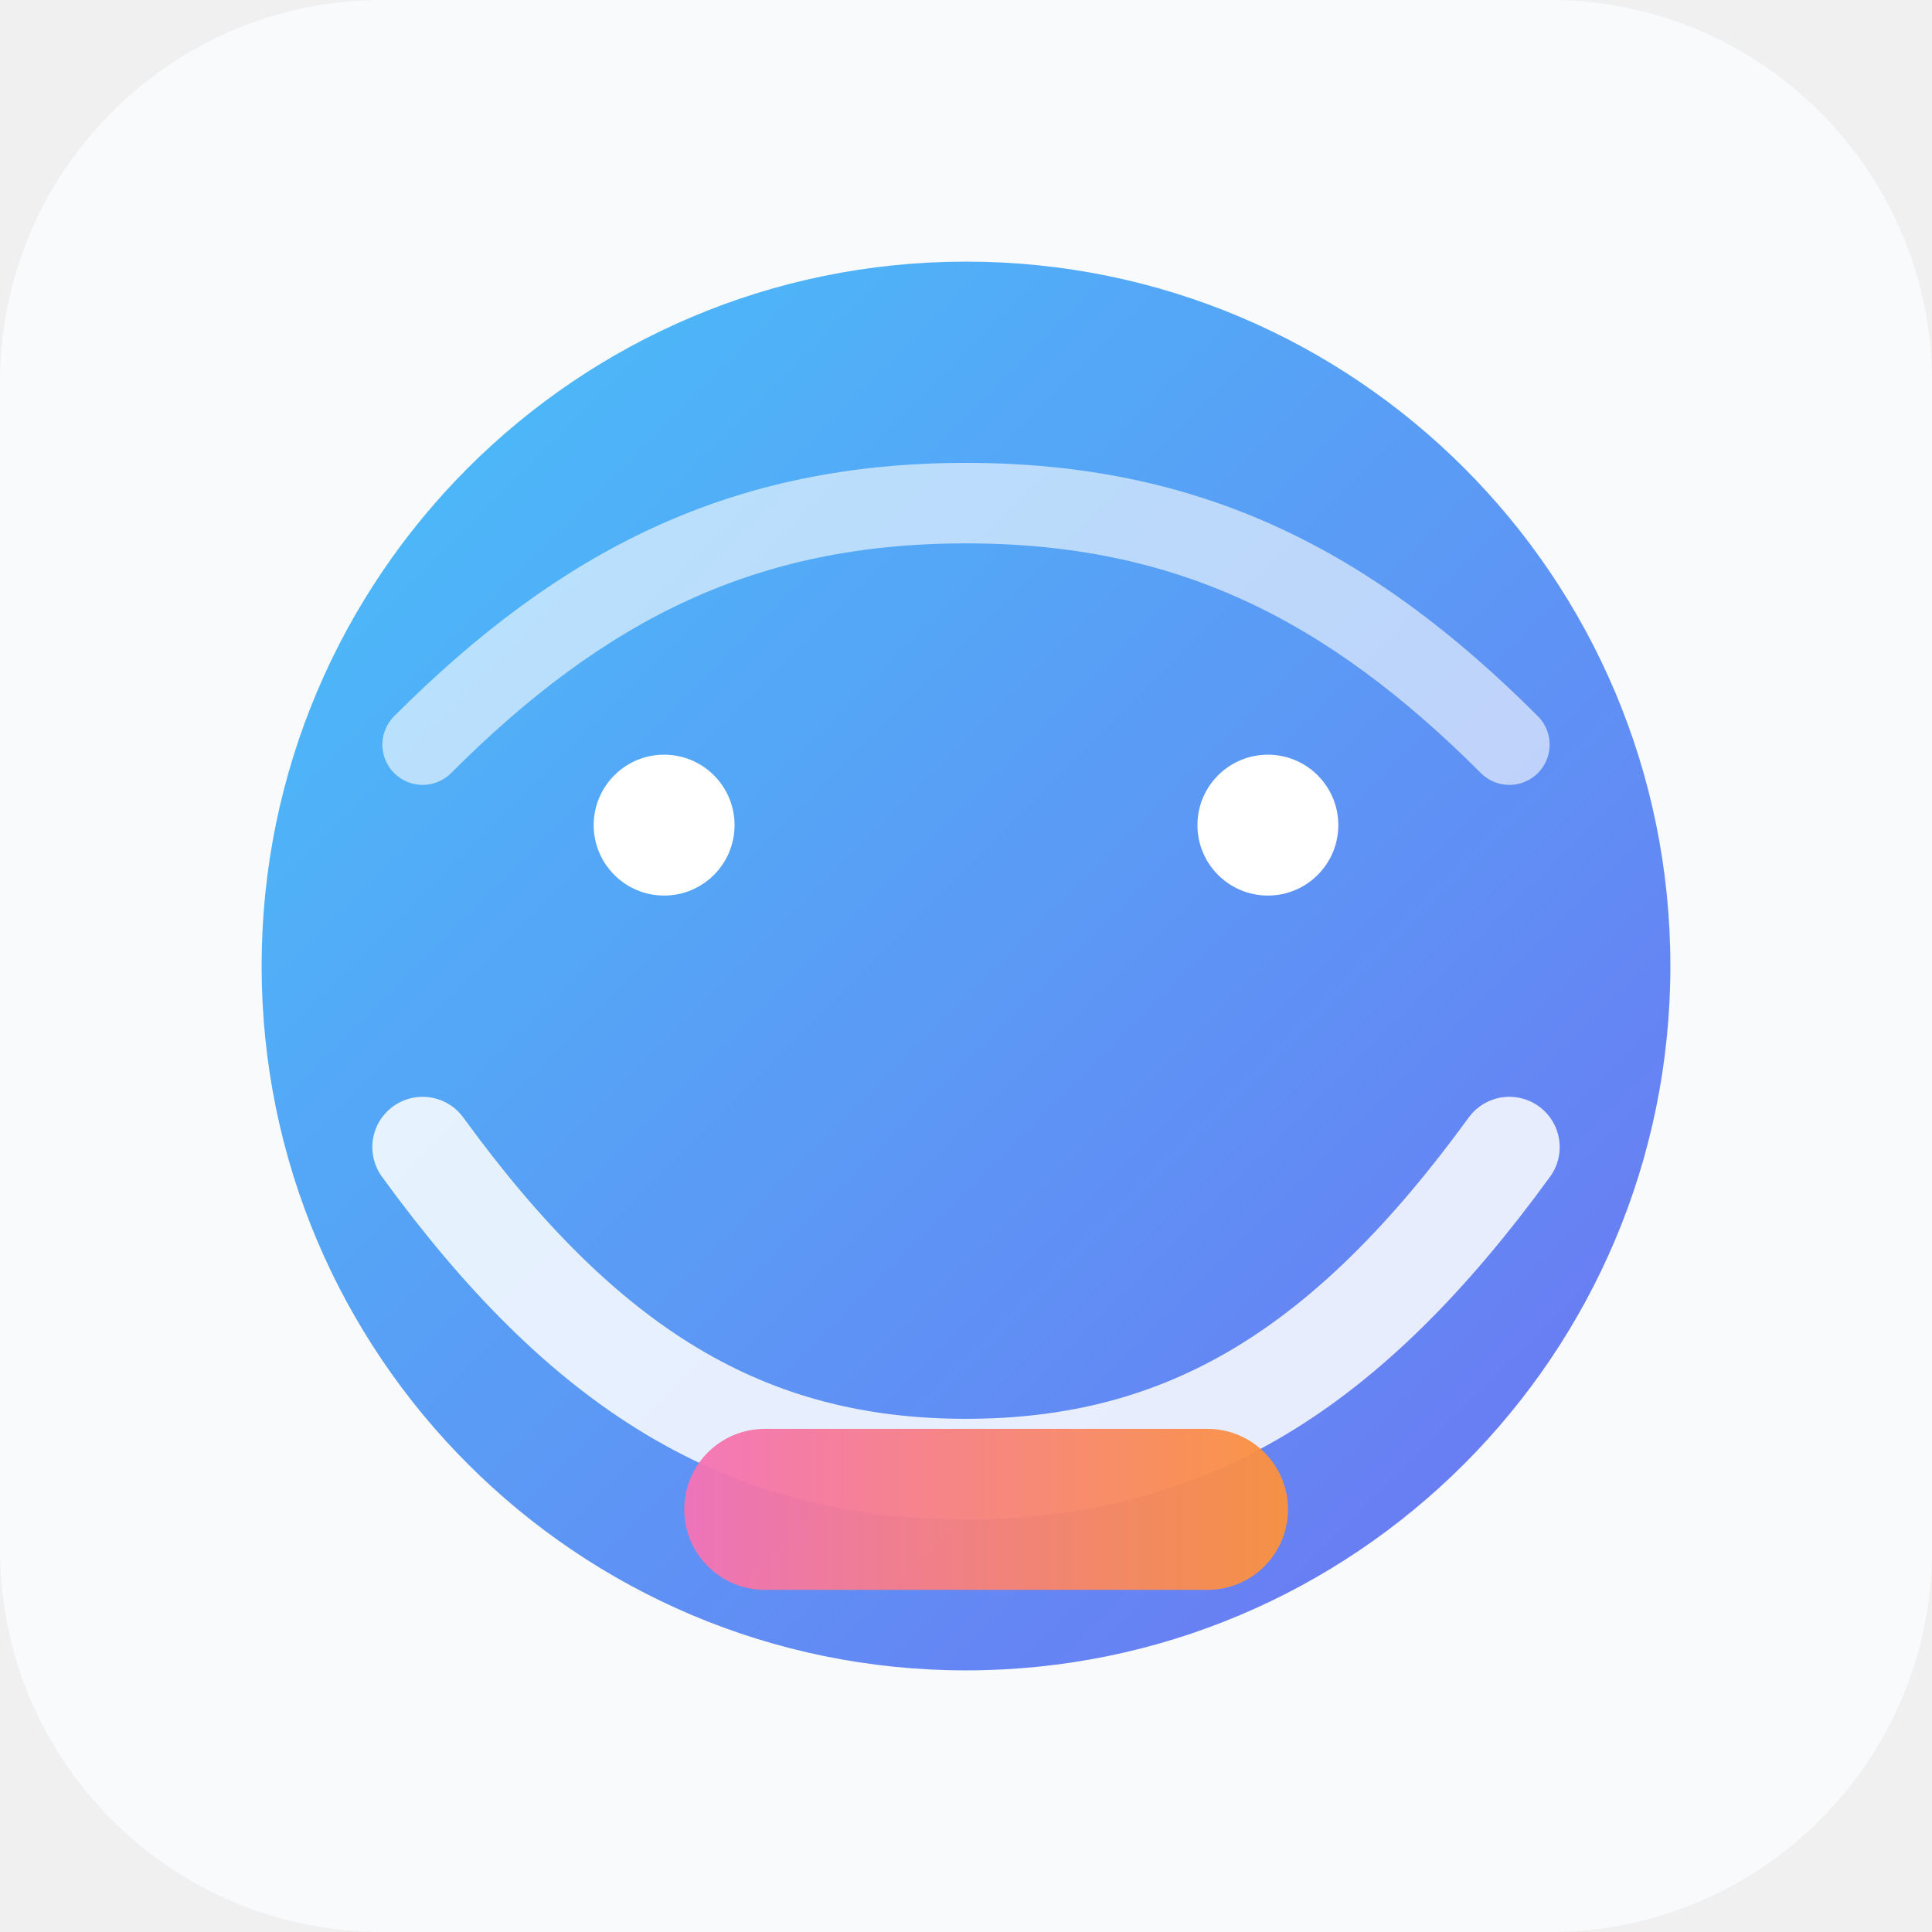
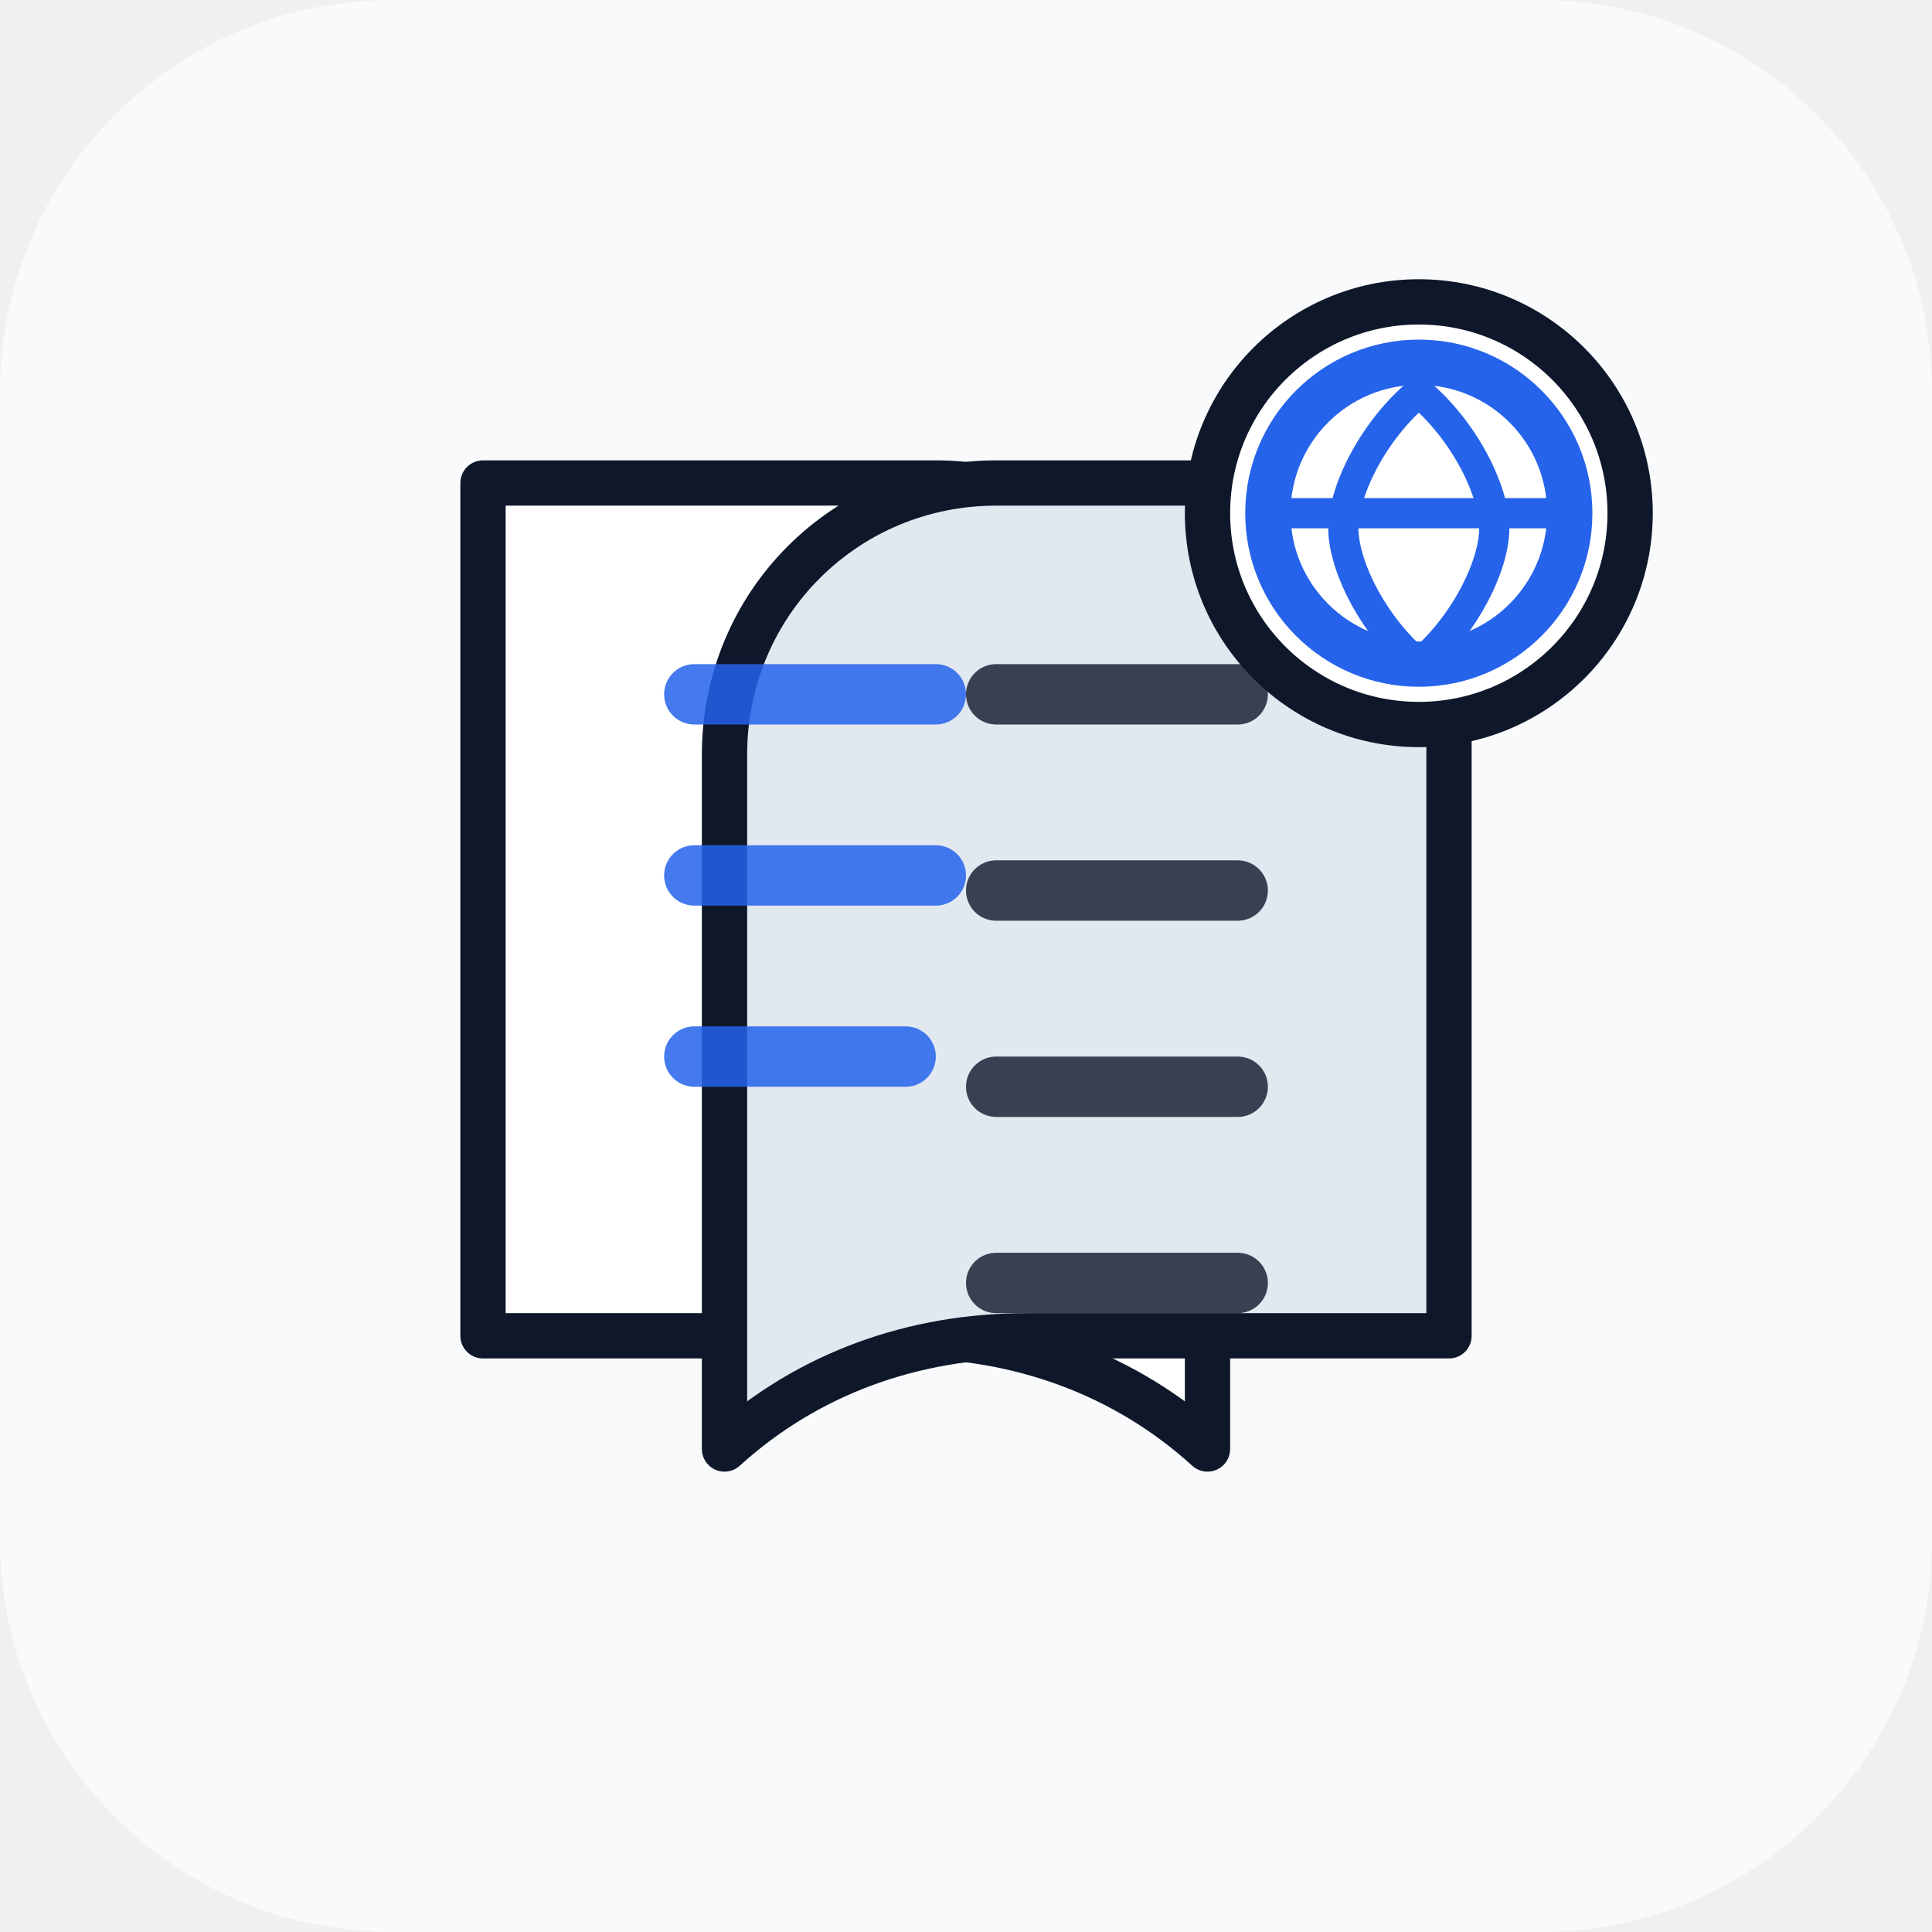
- <svg xmlns="http://www.w3.org/2000/svg" viewBox="0 0 192 192">
-   <defs>
-     <linearGradient id="grad" x1="0%" y1="0%" x2="100%" y2="100%">
-       <stop offset="0%" stop-color="#38bdf8" />
-       <stop offset="100%" stop-color="#6366f1" />
-     </linearGradient>
-     <linearGradient id="grad2" x1="0%" y1="0%" x2="100%" y2="0%">
-       <stop offset="0%" stop-color="#f472b6" />
-       <stop offset="100%" stop-color="#fb923c" />
-     </linearGradient>
-   </defs>
-   <rect width="192" height="192" rx="38" fill="#f8fafc" />
-   <circle cx="96" cy="96" r="70" fill="url(#grad)" opacity="0.92" />
-   <path d="M42 114c16 22 32 32 54 32s38-10 54-32" fill="none" stroke="white" stroke-width="10" stroke-linecap="round" opacity="0.85" />
-   <path d="M42 74c16-16 32-24 54-24s38 8 54 24" fill="none" stroke="white" stroke-width="8" stroke-linecap="round" opacity="0.6" />
-   <circle cx="66" cy="82" r="7" fill="white" />
-   <circle cx="126" cy="82" r="7" fill="white" />
-   <rect x="68" y="142" width="60" height="16" rx="8" fill="url(#grad2)" opacity="0.95" />
+ <svg xmlns="http://www.w3.org/2000/svg" viewBox="0 0 256 256">
+   <rect width="256" height="256" rx="52" fill="#f8fafc" />
+   <path d="M64 64h60c20 0 36 16 36 36v92c-11-10-25-15-40-15H64z" fill="#ffffff" stroke="#0f172a" stroke-width="6" stroke-linejoin="round" />
+   <path d="M192 64h-60c-20 0-36 16-36 36v92c11-10 25-15 40-15h56z" fill="#e2e8f0" stroke="#0f172a" stroke-width="6" stroke-linejoin="round" />
+   <path d="M92 92h32M92 116h32M92 140h28" stroke="#2563eb" stroke-width="8" stroke-linecap="round" opacity="0.85" />
+   <path d="M132 92h32M132 118h32M132 144h32M132 170h32" stroke="#0f172a" stroke-width="8" stroke-linecap="round" opacity="0.8" />
+   <circle cx="188" cy="68" r="28" fill="#ffffff" stroke="#0f172a" stroke-width="6" />
+   <path d="M188 48a20 20 0 1 1 0 40 20 20 0 0 1 0-40z" fill="none" stroke="#2563eb" stroke-width="6" />
+   <path d="M188 52c6 5 10 13 10 18s-4 13-10 18c-6-5-10-13-10-18s4-13 10-18z" fill="none" stroke="#2563eb" stroke-width="4" />
+   <path d="M170 68h36" stroke="#2563eb" stroke-width="4" stroke-linecap="round" />
</svg>
